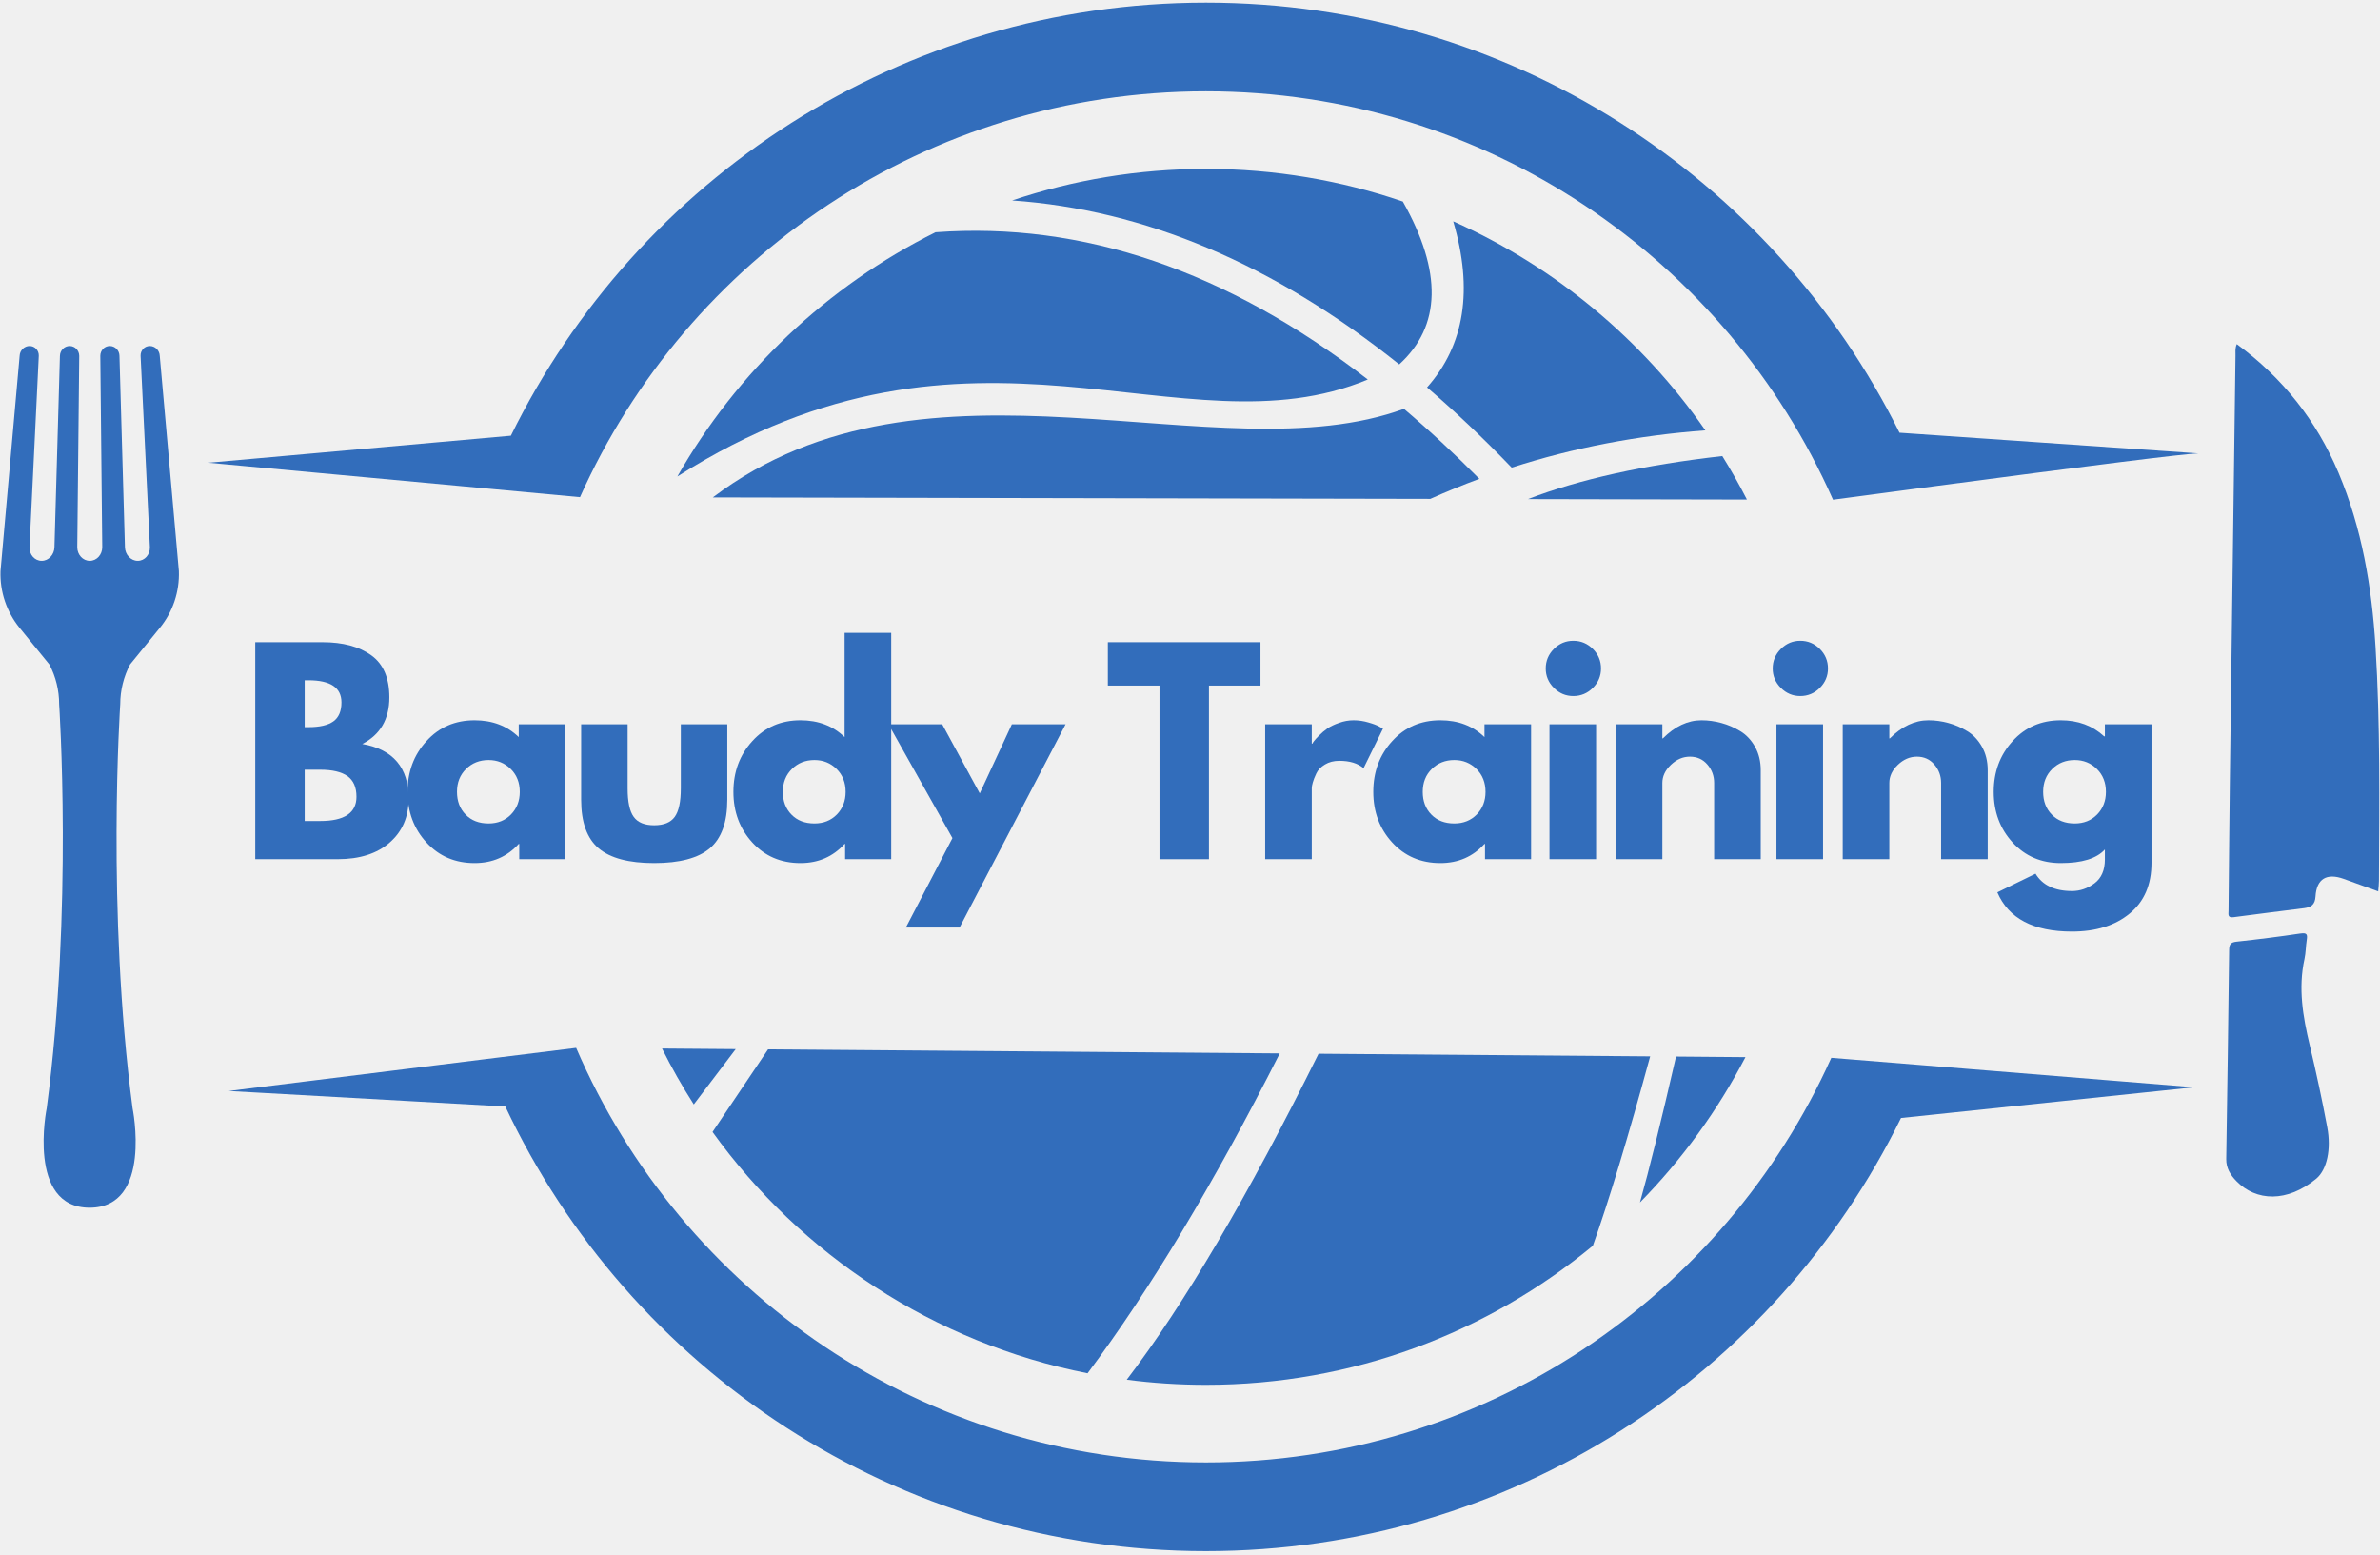
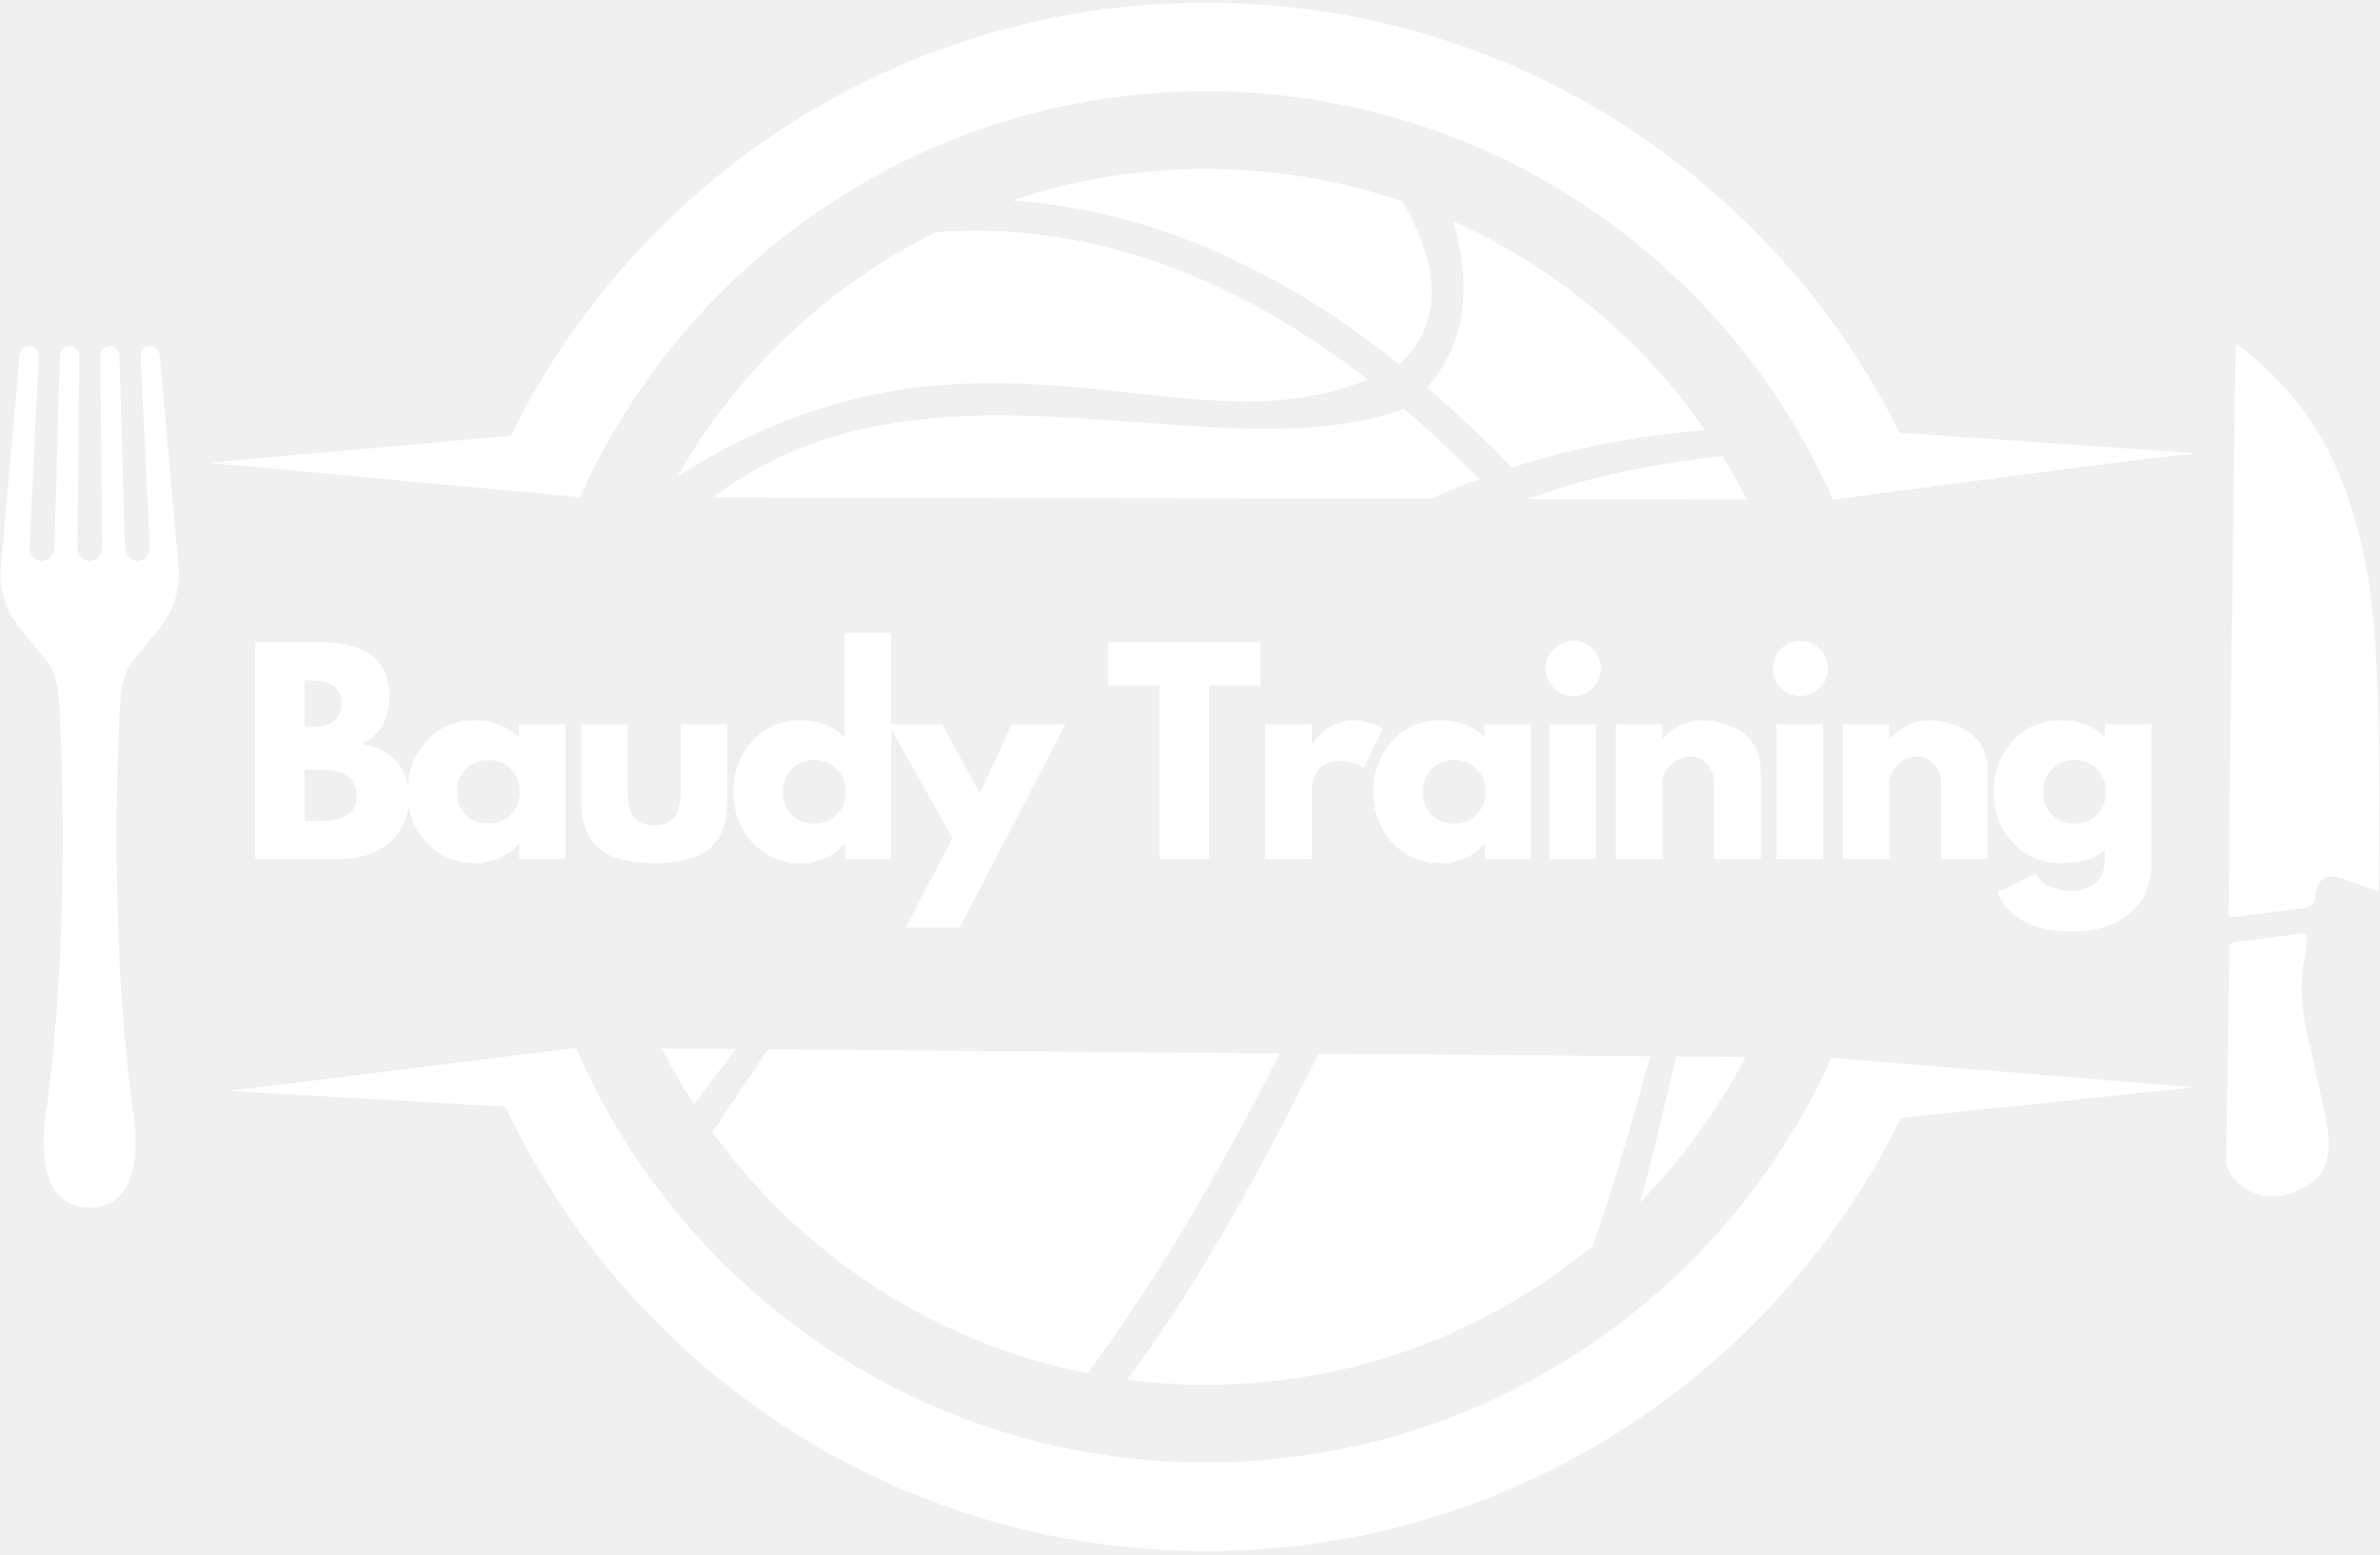
- <svg xmlns="http://www.w3.org/2000/svg" width="100%" height="100%" viewBox="0 0 1596 1042" version="1.1" xml:space="preserve" style="fill-rule:evenodd;clip-rule:evenodd;stroke-linejoin:round;stroke-miterlimit:2;">
+ <svg xmlns="http://www.w3.org/2000/svg" width="100%" height="100%" viewBox="0 0 6650 4342" version="1.1" xml:space="preserve" style="fill-rule:evenodd;clip-rule:evenodd;stroke-linejoin:round;stroke-miterlimit:2;">
  <g>
    <g>
      <g>
-         <path d="M171.166,430.534l45.139,0c13.65,0 24.522,2.93 32.638,8.767c8.095,5.795 12.153,15.191 12.153,28.212c0,14.584 -6.054,25 -18.142,31.25c20.703,3.646 31.076,15.886 31.076,36.719c0,12.218 -4.253,22.027 -12.76,29.427c-8.464,7.422 -20.096,11.111 -34.896,11.111l-55.208,0l-0,-145.486Zm33.159,56.944l2.605,0c7.4,0 12.934,-1.258 16.579,-3.819c3.646,-2.604 5.469,-6.858 5.469,-12.76c0,-9.896 -7.357,-14.844 -22.048,-14.844l-2.605,-0l0,31.423Zm0,62.934l10.417,0c16.189,0 24.306,-5.403 24.306,-16.232c-0,-6.424 -2.04,-11.046 -6.077,-13.889c-4.058,-2.821 -10.134,-4.254 -18.229,-4.254l-10.417,0l0,34.375Z" style="fill:#326dbb;fill-rule:nonzero;" />
+         <path d="M713.192,1793.89l188.079,-0c56.875,-0 102.175,12.208 135.992,36.529c33.729,24.146 50.637,63.296 50.637,117.55c0,60.766 -25.225,104.167 -75.592,130.208c86.263,15.192 129.484,66.192 129.484,152.996c-0,50.908 -17.721,91.779 -53.167,122.612c-35.267,30.925 -83.733,46.296 -145.4,46.296l-230.033,0l-0,-606.191Zm138.162,237.266l10.854,0c30.834,0 53.892,-5.241 69.079,-15.912c15.192,-10.85 22.788,-28.575 22.788,-53.167c-0,-41.233 -30.654,-61.85 -91.867,-61.85l-10.854,0l0,130.929Zm0,262.225l43.404,0c67.454,0 101.275,-22.512 101.275,-67.633c0,-26.767 -8.5,-46.025 -25.32,-57.871c-16.909,-11.754 -42.225,-17.725 -75.955,-17.725l-43.404,0l0,143.229Z" style="fill:#fff;fill-rule:nonzero;" />
      </g>
    </g>
    <g>
      <g>
-         <path d="M285.97,564.822c-8.463,-9.245 -12.673,-20.573 -12.673,-33.941c-0,-13.411 4.21,-24.761 12.673,-34.028c8.442,-9.309 19.206,-13.975 32.292,-13.975c11.979,-0 21.832,3.776 29.601,11.284l-0,-8.593l31.25,-0l-0,90.451l-30.903,0l0,-10.243l-0.347,0c-7.769,8.572 -17.622,12.847 -29.601,12.847c-13.086,0 -23.85,-4.6 -32.292,-13.802Zm26.563,-49.305c-4.058,3.993 -6.076,9.114 -6.076,15.364c-0,6.25 1.931,11.35 5.816,15.278c3.862,3.95 8.984,5.903 15.364,5.903c6.076,-0 11.068,-1.997 15.017,-5.99c3.928,-4.036 5.903,-9.114 5.903,-15.191c0,-6.25 -2.04,-11.371 -6.076,-15.364c-4.058,-3.993 -9.006,-5.99 -14.844,-5.99c-6.033,0 -11.068,1.997 -15.104,5.99Z" style="fill:#326dbb;fill-rule:nonzero;" />
+         <path d="M1191.54,2353.43c-35.263,-38.521 -52.804,-85.721 -52.804,-141.421c-0,-55.879 17.541,-103.171 52.804,-141.783c35.175,-38.788 80.025,-58.229 134.55,-58.229c49.912,-0 90.966,15.733 123.337,47.016l0,-35.804l130.209,0l-0,376.879l-128.763,0l0,-42.679l-1.446,0c-32.371,35.717 -73.425,53.529 -123.337,53.529c-54.525,0 -99.375,-19.166 -134.55,-57.508Zm110.679,-205.438c-16.909,16.638 -25.317,37.976 -25.317,64.017c0,26.042 8.046,47.292 24.233,63.659c16.092,16.458 37.434,24.595 64.017,24.595c25.317,0 46.117,-8.32 62.571,-24.958c16.367,-16.817 24.596,-37.975 24.596,-63.296c-0,-26.041 -8.5,-47.379 -25.317,-64.016c-16.908,-16.638 -37.525,-24.959 -61.85,-24.959c-25.137,0 -46.117,8.321 -62.933,24.959Z" style="fill:#fff;fill-rule:nonzero;" />
      </g>
    </g>
    <g>
      <g>
-         <path d="M420.874,485.569l0,42.968c0,8.985 1.346,15.343 4.08,19.098c2.713,3.776 7.292,5.642 13.715,5.642c6.467,0 11.068,-1.866 13.802,-5.642c2.713,-3.755 4.08,-10.113 4.08,-19.098l0,-42.968l31.163,-0l0,50.607c0,15.061 -3.906,25.912 -11.718,32.552c-7.813,6.598 -20.269,9.896 -37.327,9.896c-17.014,0 -29.427,-3.298 -37.239,-9.896c-7.813,-6.64 -11.719,-17.491 -11.719,-32.552l-0,-50.607l31.163,-0Z" style="fill:#326dbb;fill-rule:nonzero;" />
+         <path d="M1753.64,2023.2l-0,179.034c-0,37.437 5.608,63.929 17,79.575c11.304,15.733 30.383,23.508 57.146,23.508c26.945,-0 46.116,-7.775 57.508,-23.508c11.304,-15.646 17,-42.138 17,-79.575l-0,-179.034l129.846,0l-0,210.863c-0,62.754 -16.275,107.966 -48.825,135.633c-32.554,27.492 -84.455,41.233 -155.529,41.233c-70.892,0 -122.613,-13.741 -155.163,-41.233c-32.554,-27.667 -48.829,-72.879 -48.829,-135.633l-0,-210.863l129.846,0Z" style="fill:#fff;fill-rule:nonzero;" />
      </g>
    </g>
    <g>
      <g>
-         <path d="M504.488,564.822c-8.463,-9.245 -12.673,-20.573 -12.673,-33.941c-0,-13.411 4.21,-24.761 12.673,-34.028c8.442,-9.309 19.206,-13.975 32.292,-13.975c11.979,-0 21.831,3.776 29.601,11.284l-0,-69.878l31.25,0l-0,151.736l-30.903,0l-0,-10.243l-0.347,0c-7.77,8.572 -17.622,12.847 -29.601,12.847c-13.086,0 -23.85,-4.6 -32.292,-13.802Zm26.563,-49.305c-4.058,3.993 -6.077,9.114 -6.077,15.364c0,6.25 1.932,11.35 5.816,15.278c3.863,3.95 8.985,5.903 15.365,5.903c6.076,-0 11.068,-1.997 15.017,-5.99c3.928,-4.036 5.903,-9.114 5.903,-15.191c0,-6.25 -2.04,-11.371 -6.076,-15.364c-4.059,-3.993 -9.006,-5.99 -14.844,-5.99c-6.033,0 -11.068,1.997 -15.104,5.99Z" style="fill:#326dbb;fill-rule:nonzero;" />
+         <path d="M2102.03,2353.43c-35.262,-38.521 -52.804,-85.721 -52.804,-141.421c0,-55.879 17.542,-103.171 52.804,-141.783c35.175,-38.788 80.025,-58.229 134.55,-58.229c49.913,-0 90.963,15.733 123.338,47.016l-0,-291.158l130.208,-0l0,632.233l-128.762,0l-0,-42.679l-1.446,0c-32.375,35.717 -73.425,53.529 -123.338,53.529c-54.525,0 -99.375,-19.166 -134.55,-57.508Zm110.68,-205.438c-16.909,16.638 -25.321,37.976 -25.321,64.017c-0,26.042 8.05,47.292 24.233,63.659c16.096,16.458 37.438,24.595 64.021,24.595c25.317,0 46.117,-8.32 62.571,-24.958c16.366,-16.817 24.596,-37.975 24.596,-63.296c-0,-26.041 -8.5,-47.379 -25.317,-64.017c-16.913,-16.637 -37.525,-24.958 -61.85,-24.958c-25.138,0 -46.117,8.321 -62.933,24.958Z" style="fill:#fff;fill-rule:nonzero;" />
      </g>
    </g>
    <g>
      <g>
-         <path d="M678.541,485.569l36.025,-0l-71.094,136.284l-36.024,0l31.25,-59.982l-42.882,-76.302l36.024,-0l25.174,46.354l21.527,-46.354Z" style="fill:#326dbb;fill-rule:nonzero;" />
+         <path d="M2827.25,2023.2l150.104,0l-296.225,567.85l-150.1,0l130.209,-249.925l-178.675,-317.925l150.1,0l104.891,193.142l89.696,-193.142Z" style="fill:#fff;fill-rule:nonzero;" />
      </g>
    </g>
    <g>
      <g>
-         <path d="M742.914,459.614l0,-29.08l102.344,0l0,29.08l-34.549,-0l0,116.406l-33.159,0l-0,-116.406l-34.636,-0Z" style="fill:#326dbb;fill-rule:nonzero;" />
+         <path d="M3095.47,1915.06l0,-121.166l426.433,-0l0,121.166l-143.954,0l0,485.025l-138.162,0l-0,-485.025l-144.317,0Z" style="fill:#fff;fill-rule:nonzero;" />
      </g>
    </g>
    <g>
      <g>
-         <path d="M848.412,576.02l-0,-90.451l31.25,-0l-0,13.021l0.347,-0c0.217,-0.456 0.607,-1.042 1.128,-1.737c0.521,-0.737 1.65,-1.996 3.386,-3.732c1.779,-1.78 3.667,-3.386 5.642,-4.774c2.018,-1.389 4.622,-2.626 7.813,-3.733c3.168,-1.15 6.423,-1.736 9.722,-1.736c3.407,-0 6.727,0.499 9.982,1.475c3.299,0.934 5.73,1.867 7.292,2.778l2.431,1.389l-13.021,26.476c-3.885,-3.299 -9.288,-4.948 -16.233,-4.948c-3.776,-0 -7.009,0.846 -9.722,2.517c-2.734,1.628 -4.644,3.624 -5.729,5.99c-1.107,2.322 -1.888,4.318 -2.344,5.989c-0.477,1.628 -0.694,2.908 -0.694,3.82l-0,47.656l-31.25,0Z" style="fill:#326dbb;fill-rule:nonzero;" />
+         <path d="M3535.05,2400.08l0,-376.879l130.208,0l0,54.254l1.446,0c0.904,-1.9 2.529,-4.341 4.7,-7.237c2.171,-3.071 6.875,-8.317 14.109,-15.55c7.412,-7.417 15.279,-14.109 23.508,-19.892c8.408,-5.787 19.258,-10.941 32.554,-15.554c13.2,-4.792 26.763,-7.233 40.508,-7.233c14.196,-0 28.03,2.079 41.592,6.146c13.746,3.891 23.875,7.779 30.383,11.575l10.13,5.787l-54.255,110.317c-16.187,-13.746 -38.7,-20.617 -67.637,-20.617c-15.733,0 -29.204,3.525 -40.508,10.488c-11.392,6.783 -19.35,15.1 -23.871,24.958c-4.613,9.675 -7.867,17.992 -9.767,24.954c-1.987,6.783 -2.892,12.117 -2.892,15.917l0,198.566l-130.208,0Z" style="fill:#fff;fill-rule:nonzero;" />
      </g>
    </g>
    <g>
      <g>
-         <path d="M933.587,564.822c-8.464,-9.245 -12.674,-20.573 -12.674,-33.941c0,-13.411 4.21,-24.761 12.674,-34.028c8.442,-9.309 19.205,-13.975 32.291,-13.975c11.98,-0 21.832,3.776 29.601,11.284l0,-8.593l31.25,-0l0,90.451l-30.903,0l0,-10.243l-0.347,0c-7.769,8.572 -17.621,12.847 -29.601,12.847c-13.086,0 -23.849,-4.6 -32.291,-13.802Zm26.562,-49.305c-4.058,3.993 -6.076,9.114 -6.076,15.364c-0,6.25 1.931,11.35 5.816,15.278c3.863,3.95 8.984,5.903 15.364,5.903c6.077,-0 11.068,-1.997 15.018,-5.99c3.928,-4.036 5.902,-9.114 5.902,-15.191c0,-6.25 -2.039,-11.371 -6.076,-15.364c-4.058,-3.993 -9.006,-5.99 -14.844,-5.99c-6.033,0 -11.067,1.997 -15.104,5.99Z" style="fill:#326dbb;fill-rule:nonzero;" />
+         <path d="M3889.95,2353.43c-35.267,-38.521 -52.808,-85.721 -52.808,-141.421c-0,-55.879 17.541,-103.171 52.808,-141.783c35.175,-38.788 80.021,-58.229 134.546,-58.229c49.916,-0 90.966,15.733 123.337,47.016l0,-35.804l130.208,0l0.001,376.879l-128.763,0l0,-42.679l-1.446,0c-32.371,35.717 -73.421,53.529 -123.337,53.529c-54.525,0 -99.371,-19.166 -134.546,-57.508Zm110.675,-205.438c-16.909,16.638 -25.317,37.976 -25.317,64.017c0,26.042 8.046,47.292 24.234,63.659c16.095,16.458 37.433,24.595 64.016,24.595c25.321,0 46.117,-8.32 62.575,-24.958c16.367,-16.817 24.592,-37.975 24.592,-63.296c-0,-26.041 -8.496,-47.379 -25.317,-64.016c-16.908,-16.638 -37.525,-24.959 -61.85,-24.959c-25.137,0 -46.112,8.321 -62.933,24.959Z" style="fill:#fff;fill-rule:nonzero;" />
      </g>
    </g>
    <g>
      <g>
-         <path d="M1042.02,435.048c3.646,-3.646 7.986,-5.469 13.021,-5.469c5.078,0 9.461,1.823 13.107,5.469c3.646,3.646 5.469,8.029 5.469,13.108c-0,5.034 -1.823,9.375 -5.469,13.02c-3.646,3.646 -8.029,5.469 -13.107,5.469c-5.035,0 -9.375,-1.823 -13.021,-5.469c-3.646,-3.645 -5.469,-7.986 -5.469,-13.02c0,-5.079 1.823,-9.462 5.469,-13.108Zm-2.952,50.521l0,90.451l31.25,0l0,-90.451l-31.25,-0Z" style="fill:#326dbb;fill-rule:nonzero;" />
+         <path d="M4341.75,1812.7c15.192,-15.192 33.275,-22.787 54.254,-22.787c21.159,-0 39.421,7.595 54.613,22.787c15.191,15.192 22.787,33.454 22.787,54.617c0,20.975 -7.596,39.062 -22.787,54.25c-15.192,15.191 -33.454,22.787 -54.613,22.787c-20.979,0 -39.062,-7.596 -54.254,-22.787c-15.192,-15.188 -22.788,-33.275 -22.788,-54.25c0,-21.163 7.596,-39.425 22.788,-54.617Zm-12.3,210.504l0,376.879l130.208,0l0,-376.879l-130.208,0Z" style="fill:#fff;fill-rule:nonzero;" />
      </g>
    </g>
    <g>
      <g>
-         <path d="M1083.51,576.02l0,-90.451l31.25,-0l0,9.462l0.348,-0c8.094,-8.095 16.71,-12.153 25.868,-12.153c4.514,-0 8.962,0.607 13.368,1.823c4.383,1.172 8.615,2.994 12.673,5.468c4.037,2.431 7.335,5.947 9.896,10.504c2.539,4.514 3.82,9.766 3.82,15.712l-0,59.635l-31.25,0l-0,-51.128c-0,-4.731 -1.52,-8.855 -4.514,-12.327c-3.017,-3.515 -6.923,-5.295 -11.719,-5.295c-4.688,0 -8.941,1.823 -12.76,5.469c-3.82,3.646 -5.73,7.704 -5.73,12.153l0,51.128l-31.25,0Z" style="fill:#326dbb;fill-rule:nonzero;" />
+         <path d="M4514.62,2400.08l0,-376.879l130.208,0l0,39.425l1.45,0c33.725,-33.729 69.625,-50.637 107.784,-50.637c18.808,-0 37.341,2.529 55.7,7.595c18.262,4.884 35.896,12.475 52.804,22.784c16.821,10.129 30.562,24.779 41.233,43.766c10.579,18.809 15.917,40.692 15.917,65.467l-0,248.479l-130.209,0l0,-213.033c0,-19.713 -6.333,-36.896 -18.808,-51.363c-12.571,-14.645 -28.846,-22.062 -48.829,-22.062c-19.533,-0 -37.254,7.596 -53.167,22.787c-15.916,15.192 -23.875,32.1 -23.875,50.638l0,213.033l-130.208,0Z" style="fill:#fff;fill-rule:nonzero;" />
      </g>
    </g>
    <g>
      <g>
-         <path d="M1194.22,435.048c3.645,-3.646 7.986,-5.469 13.02,-5.469c5.078,0 9.462,1.823 13.108,5.469c3.646,3.646 5.469,8.029 5.469,13.108c-0,5.034 -1.823,9.375 -5.469,13.02c-3.646,3.646 -8.03,5.469 -13.108,5.469c-5.034,0 -9.375,-1.823 -13.02,-5.469c-3.646,-3.645 -5.469,-7.986 -5.469,-13.02c-0,-5.079 1.823,-9.462 5.469,-13.108Zm-2.952,50.521l0,90.451l31.25,0l0,-90.451l-31.25,-0Z" style="fill:#326dbb;fill-rule:nonzero;" />
+         <path d="M4975.92,1812.7c15.187,-15.192 33.275,-22.787 54.25,-22.787c21.158,-0 39.425,7.595 54.616,22.787c15.192,15.192 22.788,33.454 22.788,54.617c-0,20.975 -7.596,39.062 -22.788,54.25c-15.191,15.191 -33.458,22.787 -54.616,22.787c-20.975,0 -39.063,-7.596 -54.25,-22.787c-15.192,-15.188 -22.788,-33.275 -22.788,-54.25c0,-21.163 7.596,-39.425 22.788,-54.617Zm-12.3,210.504l-0,376.879l130.208,0l0,-376.879l-130.208,0Z" style="fill:#fff;fill-rule:nonzero;" />
      </g>
    </g>
    <g>
      <g>
-         <path d="M1235.71,576.02l0,-90.451l31.25,-0l0,9.462l0.347,-0c8.095,-8.095 16.71,-12.153 25.868,-12.153c4.514,-0 8.963,0.607 13.368,1.823c4.384,1.172 8.616,2.994 12.674,5.468c4.036,2.431 7.335,5.947 9.896,10.504c2.539,4.514 3.819,9.766 3.819,15.712l0,59.635l-31.25,0l0,-51.128c0,-4.731 -1.519,-8.855 -4.514,-12.327c-3.016,-3.515 -6.922,-5.295 -11.718,-5.295c-4.688,0 -8.941,1.823 -12.761,5.469c-3.819,3.646 -5.729,7.704 -5.729,12.153l0,51.128l-31.25,0Z" style="fill:#326dbb;fill-rule:nonzero;" />
+         <path d="M5148.79,2400.08l-0,-376.879l130.208,0l0,39.425l1.446,0c33.729,-33.729 69.625,-50.637 107.783,-50.637c18.808,-0 37.346,2.529 55.7,7.595c18.267,4.884 35.9,12.475 52.809,22.784c16.816,10.129 30.562,24.779 41.233,43.766c10.579,18.809 15.912,40.692 15.912,65.467l0,248.479l-130.208,0l-0,-213.033c-0,-19.713 -6.329,-36.896 -18.808,-51.363c-12.567,-14.645 -28.842,-22.062 -48.825,-22.062c-19.534,-0 -37.255,7.596 -53.171,22.787c-15.913,15.192 -23.871,32.1 -23.871,50.638l-0,213.033l-130.208,0Z" style="fill:#fff;fill-rule:nonzero;" />
      </g>
    </g>
    <g>
      <g>
-         <path d="M1339.39,598.242l25.608,-12.5c4.687,7.748 12.847,11.632 24.479,11.632c5.425,0 10.46,-1.736 15.104,-5.208c4.622,-3.472 6.944,-8.811 6.944,-15.972l0,-6.684c-5.512,6.076 -15.364,9.114 -29.6,9.114c-13.086,0 -23.85,-4.6 -32.292,-13.802c-8.463,-9.245 -12.674,-20.573 -12.674,-33.941c0,-13.411 4.211,-24.761 12.674,-34.028c8.442,-9.309 19.206,-13.975 32.292,-13.975c11.632,-0 21.31,3.602 29.08,10.764l0.52,-0l0,-8.073l31.25,-0l0,92.882c0,14.692 -4.904,26.041 -14.67,34.027c-9.722,8.03 -22.613,12.066 -38.628,12.066c-25.868,0 -42.578,-8.767 -50.087,-26.302Zm36.806,-82.725c-4.059,3.993 -6.077,9.114 -6.077,15.364c0,6.25 1.932,11.35 5.816,15.278c3.863,3.95 8.985,5.903 15.365,5.903c6.076,-0 11.067,-1.997 15.017,-5.99c3.928,-4.036 5.903,-9.114 5.903,-15.191c-0,-6.25 -2.04,-11.371 -6.077,-15.364c-4.058,-3.993 -9.006,-5.99 -14.843,-5.99c-6.033,0 -11.068,1.997 -15.104,5.99Z" style="fill:#326dbb;fill-rule:nonzero;" />
+         <path d="M5580.79,2492.68l106.7,-52.083c19.529,32.283 53.529,48.466 101.996,48.466c22.604,0 43.583,-7.233 62.933,-21.7c19.258,-14.466 28.933,-36.712 28.933,-66.55l0,-27.85c-22.966,25.317 -64.016,37.975 -123.333,37.975c-54.525,0 -99.375,-19.166 -134.55,-57.508c-35.263,-38.521 -52.808,-85.721 -52.808,-141.421c-0,-55.879 17.545,-103.171 52.808,-141.783c35.175,-38.788 80.025,-58.229 134.55,-58.229c48.467,-0 88.792,15.008 121.167,44.85l2.166,-0l0,-33.638l130.208,0l0.001,387.008c-0.001,61.217 -20.434,108.505 -61.126,141.78c-40.508,33.458 -94.22,50.275 -160.949,50.275c-107.784,-0 -177.409,-36.53 -208.696,-109.592Zm153.358,-344.688c-16.913,16.638 -25.321,37.975 -25.321,64.017c0,26.042 8.05,47.292 24.233,63.658c16.096,16.459 37.438,24.596 64.021,24.596c25.317,0 46.113,-8.32 62.571,-24.958c16.367,-16.817 24.596,-37.975 24.596,-63.296c0,-26.042 -8.5,-47.379 -25.321,-64.017c-16.908,-16.637 -37.525,-24.958 -61.846,-24.958c-25.137,0 -46.116,8.321 -62.933,24.958Z" style="fill:#fff;fill-rule:nonzero;" />
      </g>
    </g>
-     <path d="M515.05,703.516l-37.24,55.382c59.245,82.204 148.394,141.428 251.498,161.783c41.645,-55.664 84.613,-127.148 128.884,-214.453l-343.142,-2.712" style="fill:#326dbb;" />
-     <path d="M465.245,740.43l28.125,-37.088l-49.414,-0.391c6.445,12.913 13.564,25.413 21.289,37.479" style="fill:#326dbb;" />
-     <path d="M884.212,706.445c-47.33,95.421 -90.212,168.273 -128.624,218.533c17.383,2.279 35.113,3.429 53.082,3.429c98.589,0 188.997,-35.004 259.483,-93.229c10.656,-29.839 23.481,-72.157 38.433,-126.975l-222.374,-1.758" style="fill:#326dbb;" />
-     <path d="M1123.93,708.333c-10.005,43.577 -18.077,76.172 -24.197,97.83c28.125,-28.689 52.04,-61.502 70.746,-97.439l-46.549,-0.391" style="fill:#326dbb;" />
-     <path d="M1228.05,709.18c-71.918,159.917 -232.639,271.267 -419.379,271.267c-189.301,0 -351.867,-114.453 -422.309,-277.93l-61.177,7.574l-171.853,21.333l185.525,10.395c83.008,176.171 262.175,298.09 469.814,298.09c204.622,-0 381.554,-118.381 466.124,-290.386l196.636,-20.595l-180.903,-14.692l-62.478,-5.056" style="fill:#326dbb;" />
-     <path d="M388.943,333.312c71.745,-160.374 232.704,-272.092 419.727,-272.092c187.717,-0 349.153,112.521 420.529,273.806c21.81,-2.93 42.188,-5.642 61.111,-8.138c114.085,-15.126 175.369,-22.765 183.833,-22.938l-200.347,-13.846c-84.961,-170.898 -261.329,-288.346 -465.126,-288.346c-204.579,-0 -381.511,118.359 -466.081,290.343l-202.886,18.12l187.066,17.318l62.174,5.773" style="fill:#326dbb;" />
-     <path d="M627.355,155.707c-72.7,36.177 -133.073,93.425 -173.112,163.737c199.262,-126.801 337.934,-12.825 462.977,-65.017c-94.553,-73.025 -191.189,-105.924 -289.865,-98.72" style="fill:#326dbb;" />
-     <path d="M478.006,333.485l481.163,0.977c10.807,-4.84 21.745,-9.332 32.856,-13.433c-16.775,-16.949 -33.637,-32.596 -50.564,-46.94c-124.545,45.681 -319.315,-49.827 -463.455,59.396" style="fill:#326dbb;" />
-     <path d="M678.722,134.397c89.149,6.206 175.694,42.838 259.592,109.896c28.168,-25.738 28.971,-62.132 2.409,-109.18c-41.428,-14.171 -85.829,-21.875 -132.053,-21.875c-45.421,-0 -89.128,7.443 -129.948,21.159" style="fill:#326dbb;" />
-     <path d="M974.512,148.394c13.498,45.855 7.639,82.965 -17.557,111.328c19.054,16.341 37.999,34.267 56.771,53.776c41.341,-13.303 84.636,-21.636 129.883,-24.978c-42.274,-60.851 -100.716,-109.635 -169.097,-140.126" style="fill:#326dbb;" />
-     <path d="M1171.47,334.918c-5.1,-9.983 -10.634,-19.705 -16.515,-29.167c-52.366,5.946 -95.812,15.56 -130.317,28.863l146.832,0.304" style="fill:#326dbb;" />
-     <path d="M80.632,472.114c-0,-9.288 2.278,-18.446 6.553,-26.628l20.052,-24.631c8.703,-10.677 13.195,-24.197 12.717,-37.977l-12.825,-144.315c-0.13,-3.667 -3.125,-6.597 -6.662,-6.597c-3.538,0 -6.316,2.93 -6.185,6.597l6.228,128.234c0.174,5.056 -3.494,9.201 -8.138,9.201c-4.666,0 -8.507,-4.145 -8.594,-9.201l-3.667,-128.234c-0.044,-3.667 -2.952,-6.597 -6.489,-6.597c-3.537,0 -6.359,2.93 -6.359,6.597l1.303,128.234c0.043,5.056 -3.711,9.201 -8.377,9.201c-4.666,0 -8.42,-4.145 -8.377,-9.201l1.324,-128.234c-0.044,-3.667 -2.886,-6.597 -6.424,-6.597c-3.515,0 -6.445,2.93 -6.532,6.597l-3.667,128.234c-0.087,5.056 -3.907,9.201 -8.572,9.201c-4.666,0 -8.334,-4.145 -8.16,-9.201l6.228,-128.234c0.13,-3.667 -2.647,-6.597 -6.185,-6.597c-3.537,0 -6.532,2.93 -6.662,6.597l-12.826,144.315c-0.477,13.78 4.059,27.257 12.739,37.977l20.052,24.631c4.319,8.225 6.532,17.34 6.532,26.628c0,-0 9.332,137.804 -8.333,270.79c-0,-0 -13.628,66.775 28.776,66.775c42.426,-0 28.776,-66.775 28.776,-66.775c-17.578,-132.986 -8.246,-270.79 -8.246,-270.79Z" style="fill:#326dbb;fill-rule:nonzero;" />
+     <path d="M2146.04,2931.32l-155.167,230.758c246.854,342.517 618.308,589.283 1047.91,674.096c173.521,-231.933 352.555,-529.784 537.017,-893.554l-1429.76,-11.3" style="fill:#fff;" />
+     <path d="M1938.52,3085.12l117.187,-154.533l-205.891,-1.63c26.854,53.805 56.516,105.888 88.704,156.163" style="fill:#fff;" />
+     <path d="M3684.22,2943.52c-197.209,397.587 -375.884,701.137 -535.934,910.554c72.429,9.496 146.305,14.288 221.175,14.288c410.788,-0 787.488,-145.851 1081.18,-388.455c44.399,-124.329 97.837,-300.654 160.137,-529.062l-926.558,-7.325" style="fill:#fff;" />
+     <path d="M4683.04,2951.39c-41.688,181.57 -75.321,317.383 -100.821,407.625c117.187,-119.538 216.833,-256.259 294.775,-405.996l-193.954,-1.629" style="fill:#fff;" />
+     <path d="M5116.88,2954.92c-299.658,666.321 -969.329,1130.28 -1747.41,1130.28c-788.755,-0 -1466.11,-476.888 -1759.62,-1158.04l-254.905,31.558l-716.054,88.888l773.021,43.312c345.867,734.046 1092.4,1242.04 1957.56,1242.04c852.592,0 1589.81,-493.254 1942.18,-1209.94l819.316,-85.812l-753.762,-61.217l-260.325,-21.066" style="fill:#fff;" />
+     <path d="M1620.6,1388.8c298.937,-668.225 969.6,-1133.72 1748.86,-1133.72c782.155,0 1454.8,468.838 1752.2,1140.86c90.874,-12.209 175.783,-23.509 254.629,-33.909c475.354,-63.025 730.704,-94.854 765.971,-95.575l-834.78,-57.691c-354.004,-712.075 -1088.87,-1201.44 -1938.03,-1201.44c-852.412,0 -1589.63,493.163 -1942,1209.76l-845.358,75.5l779.442,72.158l259.058,24.054" style="fill:#fff;" />
+     <path d="M2613.98,648.779c-302.917,150.738 -554.471,389.271 -721.3,682.238c830.259,-528.338 1408.06,-53.438 1929.07,-270.905c-393.971,-304.27 -796.621,-441.35 -1207.77,-411.333" style="fill:#fff;" />
+     <path d="M1991.69,1389.52l2004.85,4.071c45.029,-20.167 90.604,-38.884 136.9,-55.971c-69.896,-70.621 -140.155,-135.817 -210.684,-195.583c-518.937,190.337 -1330.48,-207.613 -1931.06,247.483" style="fill:#fff;" />
+     <path d="M2828.01,559.988c371.454,25.858 732.059,178.491 1081.63,457.9c117.366,-107.242 120.712,-258.884 10.037,-454.917c-172.617,-59.046 -357.621,-91.146 -550.221,-91.146c-189.254,-0 -371.366,31.012 -541.45,88.162" style="fill:#fff;" />
+     <path d="M4060.47,618.308c56.241,191.063 31.829,345.688 -73.155,463.867c79.392,68.088 158.33,142.779 236.546,224.067c172.254,-55.429 352.65,-90.15 541.18,-104.075c-176.142,-253.546 -419.65,-456.813 -704.571,-583.859" style="fill:#fff;" />
+     <path d="M4881.12,1395.49c-21.25,-41.596 -44.308,-82.104 -68.813,-121.529c-218.191,24.775 -399.216,64.833 -542.987,120.262l611.8,1.267" style="fill:#fff;" />
+     <path d="M335.967,1967.14c-0,-38.7 9.491,-76.859 27.304,-110.95l83.55,-102.629c36.262,-44.488 54.979,-100.821 52.987,-158.238l-53.437,-601.312c-0.542,-15.28 -13.021,-27.488 -27.759,-27.488c-14.741,0 -26.316,12.208 -25.77,27.488l25.95,534.308c0.725,21.066 -14.559,38.337 -33.909,38.337c-19.441,0 -35.446,-17.27 -35.808,-38.337l-15.279,-534.309c-0.184,-15.279 -12.3,-27.487 -27.038,-27.487c-14.737,-0 -26.496,12.208 -26.496,27.487l5.43,534.309c0.179,21.066 -15.463,38.337 -34.905,38.337c-19.441,0 -35.083,-17.27 -34.904,-38.337l5.517,-534.309c-0.183,-15.279 -12.025,-27.487 -26.767,-27.487c-14.646,-0 -26.854,12.208 -27.216,27.487l-15.28,534.309c-0.362,21.066 -16.279,38.337 -35.716,38.337c-19.442,0 -34.725,-17.27 -34,-38.337l25.95,-534.309c0.541,-15.279 -11.029,-27.487 -25.771,-27.487c-14.738,-0 -27.217,12.208 -27.758,27.487l-53.442,601.313c-1.988,57.417 16.912,113.571 53.079,158.237l83.55,102.63c17.996,34.27 27.217,72.25 27.217,110.95c-0,-0 38.883,574.183 -34.721,1128.29c-0,0 -56.783,278.229 119.9,278.229c176.775,0 119.9,-278.229 119.9,-278.229c-73.242,-554.108 -34.358,-1128.29 -34.358,-1128.29Z" style="fill:#fff;fill-rule:nonzero;" />
    <g>
-       <clipPath id="_clip1">
-         <path d="M1224.68,453.255l281.88,-227.908l296.05,366.103l-281.879,227.929l-296.051,-366.124Z" />
-       </clipPath>
-       <g clip-path="url(#_clip1)">
-         <g>
-           <clipPath id="_clip2">
-             <path d="M1224.68,453.255l281.88,-227.908l296.05,366.103l-281.879,227.929l-296.051,-366.124Z" />
-           </clipPath>
-           <g clip-path="url(#_clip2)">
-             <path d="M1499.95,230.729c-1.237,2.93 -0.803,5.36 -0.847,7.769c-1.28,94.944 -2.56,189.909 -3.776,284.853c-0.369,29.08 -0.607,58.181 -0.889,87.261c-0.022,2.365 -0.803,4.883 3.472,4.275c15.777,-2.17 31.575,-3.993 47.374,-6.055c4.427,-0.585 7.14,-2.278 7.465,-7.769c0.695,-11.935 7.552,-15.928 18.902,-11.849c7.574,2.735 15.126,5.469 23.156,8.377c0.217,-2.734 0.499,-4.926 0.499,-7.14c0.238,-52.343 0.933,-104.709 -2.322,-157.009c-2.496,-40.061 -9.093,-79.319 -24.848,-116.58c-14.736,-34.874 -37.327,-63.498 -68.165,-86.155l-0.021,0.022Z" style="fill:#326dbb;fill-rule:nonzero;" />
+       <g>
+         <clipPath id="_clip1">
+           <path d="M5102.83,1888.56l1174.5,-949.617l1233.54,1525.43l-1174.5,949.704l-1233.55,-1525.52Z" />
+         </clipPath>
+         <g clip-path="url(#_clip1)">
+           <g>
+             <g>
+               <clipPath id="_clip2">
+                 <path d="M5102.83,1888.56l1174.5,-949.617l1233.54,1525.43l-1174.5,949.704l-1233.55,-1525.52Z" />
+               </clipPath>
+               <g clip-path="url(#_clip2)">
+                 <path d="M6249.79,961.371c-5.154,12.208 -3.346,22.333 -3.529,32.371c-5.334,395.6 -10.667,791.287 -15.734,1186.89c-1.537,121.167 -2.529,242.421 -3.704,363.588c-0.092,9.854 -3.346,20.345 14.467,17.812c65.737,-9.041 131.562,-16.637 197.391,-25.229c18.446,-2.438 29.75,-9.492 31.105,-32.371c2.895,-49.729 31.466,-66.367 78.758,-49.371c31.558,11.396 63.025,22.788 96.483,34.904c0.904,-11.391 2.079,-20.525 2.079,-29.75c0.992,-218.095 3.888,-436.287 -9.675,-654.204c-10.4,-166.92 -37.887,-330.496 -103.533,-485.75c-61.4,-145.308 -155.529,-264.575 -284.021,-358.979l-0.087,0.092Z" style="fill:#fff;fill-rule:nonzero;" />
+               </g>
+             </g>
          </g>
        </g>
      </g>
    </g>
    <g>
-       <clipPath id="_clip3">
-         <path d="M1224.68,453.255l281.88,-227.908l296.05,366.103l-281.879,227.929l-296.051,-366.124Z" />
-       </clipPath>
-       <g clip-path="url(#_clip3)">
-         <g>
-           <clipPath id="_clip4">
-             <path d="M1224.68,453.255l281.88,-227.908l296.05,366.103l-281.879,227.929l-296.051,-366.124Z" />
-           </clipPath>
-           <g clip-path="url(#_clip4)">
-             <path d="M1542.74,625.825c-14.28,2.148 -28.603,3.928 -42.969,5.49c-3.819,0.434 -4.883,1.758 -4.926,5.512c-0.543,46.723 -1.215,93.468 -1.953,140.191c-0.087,6.185 2.864,10.808 6.879,14.887c13.129,13.477 33.963,14.497 53.624,-1.801c7.01,-6.011 10.005,-19.509 7.227,-34.375c-3.429,-18.403 -7.4,-36.784 -11.741,-54.991c-4.579,-19.141 -7.834,-38.173 -3.515,-57.834c0.911,-4.21 0.846,-8.594 1.519,-12.848c0.564,-3.58 0.065,-4.839 -4.167,-4.21l0.022,-0.021Z" style="fill:#326dbb;fill-rule:nonzero;" />
+       <g>
+         <clipPath id="_clip3">
+           <path d="M5102.83,1888.56l1174.5,-949.617l1233.54,1525.43l-1174.5,949.704l-1233.55,-1525.52Z" />
+         </clipPath>
+         <g clip-path="url(#_clip3)">
+           <g>
+             <g>
+               <clipPath id="_clip4">
+                 <path d="M5102.83,1888.56l1174.5,-949.617l1233.54,1525.43l-1174.5,949.704l-1233.55,-1525.52Z" />
+               </clipPath>
+               <g clip-path="url(#_clip4)">
+                 <path d="M6428.08,2607.6c-59.5,8.95 -119.179,16.367 -179.037,22.875c-15.913,1.809 -20.346,7.325 -20.525,22.967c-2.263,194.679 -5.063,389.45 -8.138,584.129c-0.362,25.771 11.934,45.033 28.663,62.029c54.704,56.154 141.512,60.404 223.433,-7.504c29.208,-25.046 41.688,-81.288 30.113,-143.229c-14.288,-76.679 -30.834,-153.267 -48.921,-229.129c-19.079,-79.755 -32.642,-159.055 -14.646,-240.975c3.796,-17.542 3.525,-35.809 6.329,-53.534c2.35,-14.916 0.271,-20.162 -17.362,-17.541l0.091,-0.088Z" style="fill:#fff;fill-rule:nonzero;" />
+               </g>
+             </g>
          </g>
        </g>
      </g>
    </g>
  </g>
</svg>
